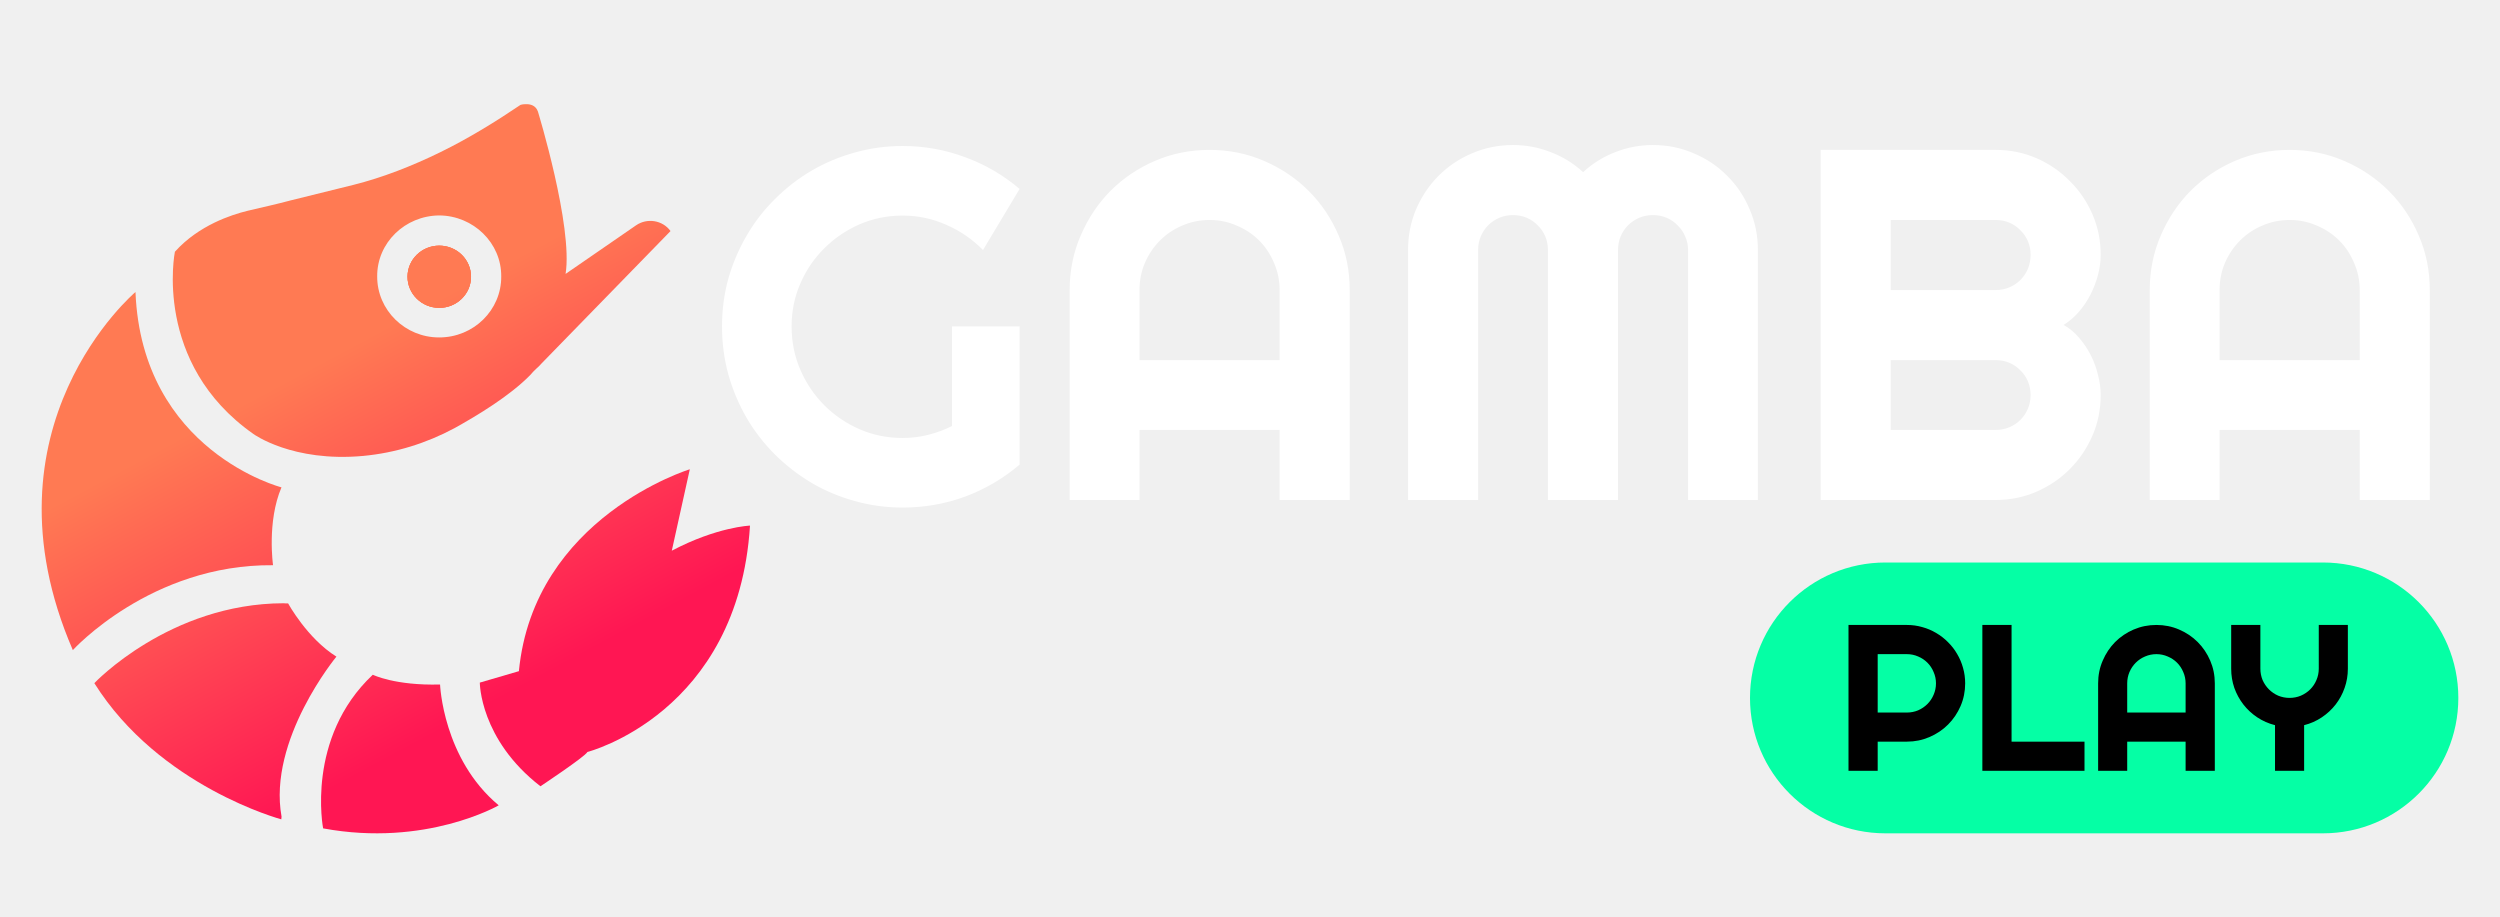
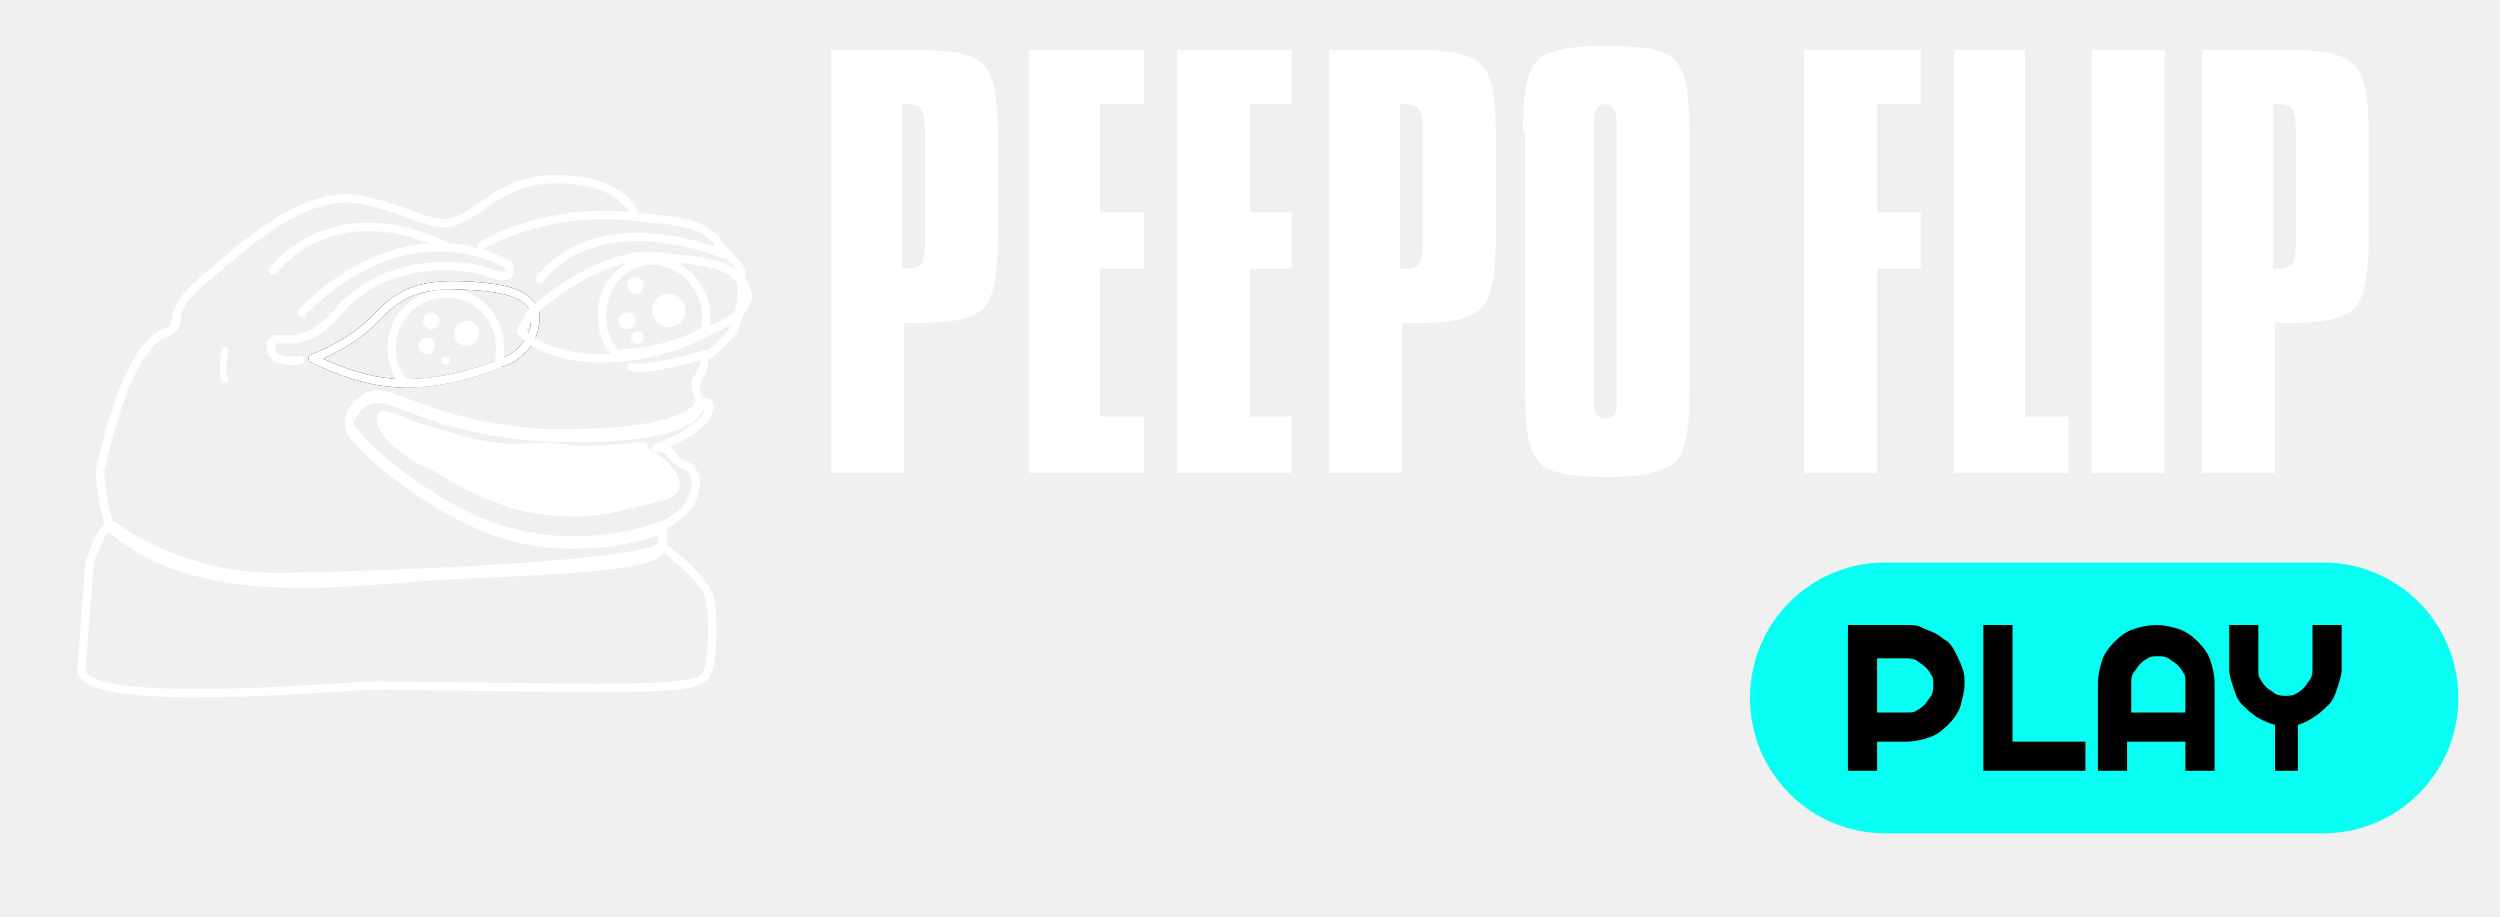
- <svg xmlns="http://www.w3.org/2000/svg" width="120" height="44" viewBox="0 0 120 44" fill="none">
-   <path d="M48.942 22.301C48.161 22.965 47.29 23.477 46.329 23.836C45.368 24.188 44.368 24.363 43.329 24.363C42.532 24.363 41.762 24.258 41.02 24.047C40.286 23.844 39.598 23.555 38.958 23.18C38.317 22.797 37.731 22.344 37.2 21.82C36.669 21.289 36.215 20.703 35.84 20.062C35.465 19.414 35.172 18.719 34.961 17.977C34.758 17.234 34.657 16.465 34.657 15.668C34.657 14.871 34.758 14.105 34.961 13.371C35.172 12.637 35.465 11.949 35.84 11.309C36.215 10.66 36.669 10.074 37.2 9.551C37.731 9.02 38.317 8.566 38.958 8.191C39.598 7.816 40.286 7.527 41.02 7.324C41.762 7.113 42.532 7.008 43.329 7.008C44.368 7.008 45.368 7.188 46.329 7.547C47.29 7.898 48.161 8.406 48.942 9.07L47.184 12C46.676 11.484 46.09 11.082 45.426 10.793C44.762 10.496 44.063 10.348 43.329 10.348C42.594 10.348 41.903 10.488 41.254 10.77C40.614 11.051 40.051 11.434 39.567 11.918C39.083 12.395 38.7 12.957 38.419 13.605C38.137 14.246 37.997 14.934 37.997 15.668C37.997 16.41 38.137 17.105 38.419 17.754C38.7 18.402 39.083 18.969 39.567 19.453C40.051 19.938 40.614 20.32 41.254 20.602C41.903 20.883 42.594 21.023 43.329 21.023C43.751 21.023 44.161 20.973 44.559 20.871C44.958 20.77 45.336 20.629 45.696 20.449V15.668H48.942V22.301ZM61.422 17.285V13.922C61.422 13.461 61.333 13.027 61.153 12.621C60.981 12.207 60.743 11.848 60.438 11.543C60.133 11.238 59.774 11 59.36 10.828C58.954 10.648 58.52 10.559 58.059 10.559C57.598 10.559 57.161 10.648 56.747 10.828C56.34 11 55.985 11.238 55.68 11.543C55.376 11.848 55.133 12.207 54.954 12.621C54.782 13.027 54.696 13.461 54.696 13.922V17.285H61.422ZM64.786 24H61.422V20.637H54.696V24H51.344V13.922C51.344 12.992 51.52 12.121 51.872 11.309C52.223 10.488 52.7 9.773 53.301 9.164C53.911 8.555 54.622 8.074 55.434 7.723C56.254 7.371 57.129 7.195 58.059 7.195C58.989 7.195 59.86 7.371 60.672 7.723C61.493 8.074 62.208 8.555 62.817 9.164C63.426 9.773 63.907 10.488 64.258 11.309C64.61 12.121 64.786 12.992 64.786 13.922V24ZM84.379 24H81.028V12C81.028 11.766 80.981 11.547 80.887 11.344C80.801 11.141 80.68 10.965 80.524 10.816C80.376 10.66 80.2 10.539 79.997 10.453C79.793 10.367 79.575 10.324 79.34 10.324C79.106 10.324 78.887 10.367 78.684 10.453C78.481 10.539 78.301 10.66 78.145 10.816C77.997 10.965 77.879 11.141 77.793 11.344C77.707 11.547 77.665 11.766 77.665 12V24H74.301V12C74.301 11.766 74.258 11.547 74.172 11.344C74.086 11.141 73.965 10.965 73.809 10.816C73.661 10.66 73.485 10.539 73.282 10.453C73.079 10.367 72.86 10.324 72.626 10.324C72.391 10.324 72.172 10.367 71.969 10.453C71.766 10.539 71.586 10.66 71.43 10.816C71.282 10.965 71.165 11.141 71.079 11.344C70.993 11.547 70.95 11.766 70.95 12V24H67.586V12C67.586 11.305 67.715 10.652 67.973 10.043C68.239 9.426 68.598 8.891 69.051 8.438C69.512 7.977 70.047 7.617 70.657 7.359C71.274 7.094 71.93 6.961 72.626 6.961C73.251 6.961 73.852 7.074 74.43 7.301C75.008 7.52 75.528 7.84 75.989 8.262C76.45 7.84 76.965 7.52 77.536 7.301C78.114 7.074 78.715 6.961 79.34 6.961C80.036 6.961 80.688 7.094 81.297 7.359C81.915 7.617 82.45 7.977 82.903 8.438C83.364 8.891 83.723 9.426 83.981 10.043C84.247 10.652 84.379 11.305 84.379 12V24ZM100.833 18.961C100.833 19.656 100.7 20.309 100.434 20.918C100.168 21.527 99.805 22.062 99.344 22.523C98.891 22.977 98.36 23.336 97.751 23.602C97.141 23.867 96.489 24 95.793 24H87.391V7.195H95.793C96.489 7.195 97.141 7.328 97.751 7.594C98.36 7.859 98.891 8.223 99.344 8.684C99.805 9.137 100.168 9.668 100.434 10.277C100.7 10.887 100.833 11.539 100.833 12.234C100.833 12.547 100.79 12.867 100.704 13.195C100.618 13.523 100.497 13.84 100.34 14.145C100.184 14.449 99.997 14.727 99.778 14.977C99.559 15.227 99.317 15.434 99.051 15.598C99.325 15.746 99.571 15.949 99.79 16.207C100.008 16.457 100.196 16.734 100.352 17.039C100.508 17.344 100.625 17.664 100.704 18C100.79 18.328 100.833 18.648 100.833 18.961ZM90.754 20.637H95.793C96.028 20.637 96.247 20.594 96.45 20.508C96.653 20.422 96.829 20.305 96.977 20.156C97.133 20 97.254 19.82 97.34 19.617C97.426 19.414 97.469 19.195 97.469 18.961C97.469 18.727 97.426 18.508 97.34 18.305C97.254 18.102 97.133 17.926 96.977 17.777C96.829 17.621 96.653 17.5 96.45 17.414C96.247 17.328 96.028 17.285 95.793 17.285H90.754V20.637ZM90.754 13.922H95.793C96.028 13.922 96.247 13.879 96.45 13.793C96.653 13.707 96.829 13.59 96.977 13.441C97.133 13.285 97.254 13.105 97.34 12.902C97.426 12.691 97.469 12.469 97.469 12.234C97.469 12 97.426 11.781 97.34 11.578C97.254 11.375 97.133 11.199 96.977 11.051C96.829 10.895 96.653 10.773 96.45 10.688C96.247 10.602 96.028 10.559 95.793 10.559H90.754V13.922ZM113.266 17.285V13.922C113.266 13.461 113.176 13.027 112.997 12.621C112.825 12.207 112.586 11.848 112.282 11.543C111.977 11.238 111.618 11 111.204 10.828C110.797 10.648 110.364 10.559 109.903 10.559C109.442 10.559 109.004 10.648 108.59 10.828C108.184 11 107.829 11.238 107.524 11.543C107.219 11.848 106.977 12.207 106.797 12.621C106.625 13.027 106.54 13.461 106.54 13.922V17.285H113.266ZM116.629 24H113.266V20.637H106.54V24H103.188V13.922C103.188 12.992 103.364 12.121 103.715 11.309C104.067 10.488 104.543 9.773 105.145 9.164C105.754 8.555 106.465 8.074 107.278 7.723C108.098 7.371 108.973 7.195 109.903 7.195C110.833 7.195 111.704 7.371 112.516 7.723C113.336 8.074 114.051 8.555 114.661 9.164C115.27 9.773 115.75 10.488 116.102 11.309C116.454 12.121 116.629 12.992 116.629 13.922V24Z" fill="white" />
-   <path d="M3.496 31.205C3.496 31.205 7.24 27.075 13.106 27.13C13.106 27.13 12.806 25.038 13.511 23.393C13.511 23.393 6.808 21.665 6.503 14.017C6.503 14.017 -1.147 20.472 3.496 31.205Z" fill="url(#paint0_linear_638_1116)" />
-   <path d="M4.528 32.791C7.645 37.759 13.502 39.328 13.502 39.328L13.514 39.197C12.849 35.508 16.148 31.518 16.148 31.518C14.751 30.649 13.83 28.964 13.83 28.964C13.747 28.968 13.68 28.962 13.613 28.956C8.133 28.969 4.528 32.791 4.528 32.791Z" fill="url(#paint1_linear_638_1116)" />
-   <path d="M15.51 39.762C20.444 40.677 23.938 38.656 23.938 38.656C21.26 36.428 21.123 32.856 21.123 32.856C18.961 32.916 17.894 32.387 17.894 32.387C14.663 35.427 15.51 39.762 15.51 39.762Z" fill="url(#paint2_linear_638_1116)" />
-   <path d="M24.907 32.216L23.031 32.765C23.031 32.765 23.027 35.486 25.941 37.741C25.941 37.741 28.074 36.327 28.198 36.094C28.198 36.094 35.43 34.25 36 25.229C36 25.229 34.422 25.287 32.246 26.434L33.111 22.525C33.111 22.525 25.622 24.819 24.907 32.216Z" fill="url(#paint3_linear_638_1116)" />
-   <path d="M22.609 13.284C22.609 14.108 21.927 14.777 21.085 14.777C20.244 14.777 19.561 14.108 19.561 13.284C19.561 12.46 20.244 11.792 21.085 11.792C21.927 11.792 22.609 12.46 22.609 13.284Z" fill="url(#paint4_linear_638_1116)" />
-   <path d="M24.984 5.034C23.8 5.835 22.509 6.632 21.145 7.301C19.782 7.969 18.372 8.518 16.98 8.87L13.965 9.616C13.265 9.804 12.547 9.961 11.855 10.125C11.13 10.306 9.544 10.804 8.395 12.084C8.395 12.084 7.319 17.433 12.164 20.831C12.164 20.831 14.029 22.196 17.435 21.884C18.985 21.738 20.464 21.277 21.817 20.551C22.917 19.941 24.47 19.004 25.454 17.999C25.541 17.89 25.638 17.797 25.734 17.704C25.806 17.644 25.903 17.551 26.006 17.433L32.185 11.091C31.807 10.567 31.062 10.448 30.527 10.818L27.148 13.148C27.511 10.879 25.82 5.354 25.82 5.354C25.717 5.056 25.448 4.993 25.241 5.001C25.091 4.998 24.984 5.034 24.984 5.034ZM18.105 13.268C18.093 11.655 19.44 10.352 21.087 10.341C22.725 10.354 24.073 11.665 24.059 13.27C24.071 14.882 22.732 16.201 21.077 16.197C19.447 16.199 18.1 14.889 18.105 13.268Z" fill="url(#paint5_linear_638_1116)" />
-   <path d="M22.609 13.283C22.609 14.107 21.927 14.776 21.085 14.776C20.244 14.776 19.561 14.107 19.561 13.283C19.561 12.459 20.244 11.791 21.085 11.791C21.927 11.791 22.609 12.459 22.609 13.283Z" fill="url(#paint6_linear_638_1116)" />
-   <path d="M22.609 13.283C22.609 14.107 21.927 14.776 21.085 14.776C20.244 14.776 19.561 14.107 19.561 13.283C19.561 12.459 20.244 11.791 21.085 11.791C21.927 11.791 22.609 12.459 22.609 13.283Z" fill="url(#paint7_linear_638_1116)" />
-   <rect x="84" y="27" width="34" height="13" rx="6.5" fill="#05FFA5" />
-   <path d="M90.129 31.399V34.202H91.53C91.722 34.202 91.903 34.166 92.072 34.095C92.242 34.02 92.39 33.919 92.517 33.792C92.644 33.665 92.743 33.517 92.814 33.348C92.889 33.175 92.927 32.993 92.927 32.801C92.927 32.609 92.889 32.428 92.814 32.259C92.743 32.086 92.644 31.936 92.517 31.81C92.39 31.683 92.242 31.583 92.072 31.512C91.903 31.437 91.722 31.399 91.53 31.399H90.129ZM90.129 37H88.728V29.998H91.53C91.787 29.998 92.035 30.032 92.272 30.101C92.51 30.166 92.731 30.26 92.936 30.384C93.145 30.504 93.334 30.651 93.503 30.823C93.675 30.992 93.822 31.181 93.942 31.39C94.066 31.598 94.16 31.821 94.226 32.059C94.294 32.296 94.328 32.544 94.328 32.801C94.328 33.185 94.255 33.548 94.108 33.89C93.962 34.228 93.762 34.524 93.508 34.778C93.254 35.032 92.956 35.232 92.614 35.379C92.276 35.525 91.914 35.599 91.53 35.599H90.129V37ZM100.056 37H95.153V29.998H96.555V35.599H100.056V37ZM104.909 34.202V32.801C104.909 32.609 104.872 32.428 104.797 32.259C104.725 32.086 104.626 31.936 104.499 31.81C104.372 31.683 104.222 31.583 104.05 31.512C103.881 31.437 103.7 31.399 103.508 31.399C103.316 31.399 103.133 31.437 102.961 31.512C102.792 31.583 102.644 31.683 102.517 31.81C102.39 31.936 102.289 32.086 102.214 32.259C102.142 32.428 102.106 32.609 102.106 32.801V34.202H104.909ZM106.311 37H104.909V35.599H102.106V37H100.71V32.801C100.71 32.413 100.783 32.05 100.93 31.712C101.076 31.37 101.275 31.072 101.525 30.818C101.779 30.564 102.076 30.364 102.414 30.218C102.756 30.071 103.12 29.998 103.508 29.998C103.895 29.998 104.258 30.071 104.597 30.218C104.938 30.364 105.236 30.564 105.49 30.818C105.744 31.072 105.944 31.37 106.091 31.712C106.237 32.05 106.311 32.413 106.311 32.801V37ZM110.598 37H109.201V34.808C108.892 34.73 108.607 34.604 108.347 34.432C108.09 34.259 107.868 34.054 107.683 33.816C107.497 33.575 107.352 33.31 107.248 33.02C107.147 32.727 107.097 32.42 107.097 32.098V29.998H108.498V32.098C108.498 32.29 108.534 32.472 108.605 32.645C108.68 32.814 108.781 32.962 108.908 33.089C109.035 33.216 109.183 33.317 109.353 33.392C109.525 33.463 109.707 33.499 109.899 33.499C110.091 33.499 110.272 33.463 110.441 33.392C110.614 33.317 110.764 33.216 110.891 33.089C111.018 32.962 111.117 32.814 111.188 32.645C111.263 32.472 111.301 32.29 111.301 32.098V29.998H112.697V32.098C112.697 32.42 112.645 32.727 112.541 33.02C112.44 33.31 112.297 33.575 112.111 33.816C111.926 34.054 111.704 34.259 111.447 34.432C111.19 34.604 110.907 34.73 110.598 34.808V37Z" fill="black" />
-   <defs>
-     <linearGradient id="paint0_linear_638_1116" x1="14.759" y1="38.489" x2="6.117" y2="22.374" gradientUnits="userSpaceOnUse">
-       <stop stop-color="#FF1653" />
-       <stop offset="1" stop-color="#FF7A53" />
-     </linearGradient>
-     <linearGradient id="paint1_linear_638_1116" x1="14.082" y1="38.85" x2="5.441" y2="22.735" gradientUnits="userSpaceOnUse">
-       <stop stop-color="#FF1653" />
-       <stop offset="1" stop-color="#FF7A53" />
-     </linearGradient>
-     <linearGradient id="paint2_linear_638_1116" x1="18.437" y1="36.516" x2="9.795" y2="20.402" gradientUnits="userSpaceOnUse">
-       <stop stop-color="#FF1653" />
-       <stop offset="1" stop-color="#FF7A53" />
-     </linearGradient>
-     <linearGradient id="paint3_linear_638_1116" x1="29.952" y1="30.339" x2="21.311" y2="14.225" gradientUnits="userSpaceOnUse">
-       <stop stop-color="#FF1653" />
-       <stop offset="1" stop-color="#FF7A53" />
-     </linearGradient>
-     <linearGradient id="paint4_linear_638_1116" x1="30.472" y1="30.064" x2="21.831" y2="13.95" gradientUnits="userSpaceOnUse">
-       <stop stop-color="#FF1653" />
-       <stop offset="1" stop-color="#FF7A53" />
-     </linearGradient>
-     <linearGradient id="paint5_linear_638_1116" x1="29.74" y1="30.452" x2="21.099" y2="14.338" gradientUnits="userSpaceOnUse">
-       <stop stop-color="#FF1653" />
-       <stop offset="1" stop-color="#FF7A53" />
-     </linearGradient>
-     <linearGradient id="paint6_linear_638_1116" x1="30.472" y1="30.063" x2="21.831" y2="13.948" gradientUnits="userSpaceOnUse">
-       <stop stop-color="#FF1653" />
-       <stop offset="1" stop-color="#FF7A53" />
-     </linearGradient>
-     <linearGradient id="paint7_linear_638_1116" x1="30.472" y1="30.063" x2="21.831" y2="13.948" gradientUnits="userSpaceOnUse">
-       <stop stop-color="#FF1653" />
-       <stop offset="1" stop-color="#FF7A53" />
-     </linearGradient>
-   </defs>
+ <svg xmlns="http://www.w3.org/2000/svg" version="1.1" id="Layer_1" x="0px" y="0px" viewBox="0 0 120 44" style="enable-background:new 0 0 120 44;" xml:space="preserve">
+   <style type="text/css">
+ 	.st0{fill:#06FFF2;}
+ 	.st1{fill:none;stroke:#FFFFFF;stroke-width:0.4;stroke-linecap:round;stroke-linejoin:round;stroke-miterlimit:10;}
+ 	.st2{fill:none;stroke:#FFFFFF;stroke-width:0.314;stroke-linecap:round;stroke-linejoin:round;stroke-miterlimit:10;}
+ 	.st3{fill:none;}
+ 	.st4{fill:#FFFFFF;}
+ 	.st5{fill:none;stroke:#000000;stroke-width:0.4;stroke-linecap:round;stroke-linejoin:round;stroke-miterlimit:10;}
+ </style>
+   <path class="st0" d="M90.5,27h21c3.6,0,6.5,2.9,6.5,6.5l0,0c0,3.6-2.9,6.5-6.5,6.5h-21c-3.6,0-6.5-2.9-6.5-6.5l0,0  C84,29.9,86.9,27,90.5,27z" />
+   <path d="M90.1,31.4v2.8h1.4c0.2,0,0.4,0,0.5-0.1c0.2-0.1,0.3-0.2,0.4-0.3c0.1-0.1,0.2-0.3,0.3-0.4c0.1-0.2,0.1-0.4,0.1-0.5  c0-0.2,0-0.4-0.1-0.5c-0.1-0.2-0.2-0.3-0.3-0.4c-0.1-0.1-0.3-0.2-0.4-0.3c-0.2-0.1-0.4-0.1-0.5-0.1H90.1z M90.1,37h-1.4v-7h2.8  c0.3,0,0.5,0,0.7,0.1c0.2,0.1,0.5,0.2,0.7,0.3c0.2,0.1,0.4,0.3,0.6,0.4c0.2,0.2,0.3,0.4,0.4,0.6c0.1,0.2,0.2,0.4,0.3,0.7  c0.1,0.2,0.1,0.5,0.1,0.7c0,0.4-0.1,0.7-0.2,1.1c-0.1,0.3-0.3,0.6-0.6,0.9c-0.3,0.3-0.6,0.5-0.9,0.6c-0.3,0.1-0.7,0.2-1.1,0.2h-1.4  V37z M100.1,37h-4.9v-7h1.4v5.6h3.5V37z M104.9,34.2v-1.4c0-0.2,0-0.4-0.1-0.5c-0.1-0.2-0.2-0.3-0.3-0.4c-0.1-0.1-0.3-0.2-0.4-0.3  c-0.2-0.1-0.4-0.1-0.5-0.1c-0.2,0-0.4,0-0.5,0.1c-0.2,0.1-0.3,0.2-0.4,0.3c-0.1,0.1-0.2,0.3-0.3,0.4c-0.1,0.2-0.1,0.3-0.1,0.5v1.4  H104.9z M106.3,37h-1.4v-1.4h-2.8V37h-1.4v-4.2c0-0.4,0.1-0.8,0.2-1.1c0.1-0.3,0.3-0.6,0.6-0.9c0.3-0.3,0.6-0.5,0.9-0.6  c0.3-0.1,0.7-0.2,1.1-0.2c0.4,0,0.8,0.1,1.1,0.2c0.3,0.1,0.6,0.3,0.9,0.6c0.3,0.3,0.5,0.6,0.6,0.9c0.1,0.3,0.2,0.7,0.2,1.1V37z   M110.6,37h-1.4v-2.2c-0.3-0.1-0.6-0.2-0.9-0.4c-0.3-0.2-0.5-0.4-0.7-0.6c-0.2-0.2-0.3-0.5-0.4-0.8c-0.1-0.3-0.2-0.6-0.2-0.9V30h1.4  v2.1c0,0.2,0,0.4,0.1,0.5c0.1,0.2,0.2,0.3,0.3,0.4c0.1,0.1,0.3,0.2,0.4,0.3c0.2,0.1,0.4,0.1,0.5,0.1s0.4,0,0.5-0.1  c0.2-0.1,0.3-0.2,0.4-0.3c0.1-0.1,0.2-0.3,0.3-0.4c0.1-0.2,0.1-0.4,0.1-0.5V30h1.4v2.1c0,0.3-0.1,0.6-0.2,0.9  c-0.1,0.3-0.2,0.6-0.4,0.8c-0.2,0.2-0.4,0.4-0.7,0.6c-0.3,0.2-0.5,0.3-0.8,0.4V37z" />
+   <g>
+     <path class="st1" d="M4.3,27c0.3-0.8,0.6-1.7,1.1-1.8c0.9,0.7,3.9,2.6,8.4,2.5s16.8-0.5,18-1.5c0.8,0.7,1.6,1.3,2.1,2.1   c0.4,0.6,0.3,2.7,0.2,3.4c-0.3,1.5,0.1,1.4-16.1,1.2c-1.1,0-13.8,1.2-14.1-0.7L4.3,27z" />
+     <path class="st1" d="M35.5,13.3C35.5,13.3,35.5,13.3,35.5,13.3c0.4-0.3-0.7-1.2-0.9-1.4c-0.7-1.5-3.1-1.3-4.1-1.5   c-0.2-0.7-1.2-1.8-3.8-1.8c-2.6,0-3.6,1.6-4.8,2c-1.2,0.4-1.8-0.4-4.5-1c-2.8-0.6-5.8,2.3-7.7,3.9c-1.9,1.6-0.8,2-1.6,2.4   c-2,0.6-3,5.5-3.3,6.7c0,0,0.1,2.1,0.6,2.8c4.3,3.8,11.9,2.4,16.4,2.2c4.6-0.2,9.6-0.4,9.9-1.2c0,0,0.2-0.5,0.1-1   c-1.5,0.6-4.2,1.1-7.1,0.4c-3.5-0.9-6.9-3.9-7.3-4.4s-1.2-1,0-2c1.2-1,2.6,1.2,8.8,1.6c6.1,0.2,7.1-0.9,7.3-1.3   c0.1-0.1,0.1-0.2,0.2-0.2c0.1,0,0.1,0,0.2,0c0,0,0-0.1-0.1-0.1c-0.5-0.3-0.4-1.1-0.4-1.1c0.7-1,0.2-1,0.5-1.2   c0.4-0.2,1.3-1.2,1.4-1.4c0-0.1,0-0.2,0.1-0.4C35.6,14.6,35.7,13.7,35.5,13.3z" />
+     <path class="st1" d="M13.1,13c0,0,2.7-3.8,8.3-1.2" />
+     <path class="st1" d="M23.1,11.8c0,0,3-1.9,7.4-1.4" />
+     <path class="st1" d="M34.7,12.2c0,0-5.8-2.5-8.8,1.2" />
+     <path class="st1" d="M14.5,15c0,0,4.5-5.1,9.9-2.3c0.1,0.3,0.2,0.8-0.9,0.4c-1.1-0.5-5.1-0.8-7.3,1.9c-1.9,2.2-3.1,0.7-3.2,1.6   c-0.1,0.9,1.4,0.7,1.4,0.7" />
+     <path class="st2" d="M10.8,16.8c0,0-0.2,1.2,0,1.4" />
+     <path class="st1" d="M33.9,17c0,0-3,0.9-3.6,0.6" />
+     <path class="st3" d="M32,21.8c0,0.3,0.5,0.2,0.9,0.5l0.1-0.1c0.1,0.1,0.3,0.2,0.3,0.3c0.1,0.1,0.2,0.3,0.2,0.6   c-0.1,0.5-0.2,1.1-0.8,1.6c0,0,0,0,0,0c-0.2,0.1-0.5,0.2-0.8,0.3c0,0,0,0,0,0.1c-1.5,0.6-4.2,1.1-7.1,0.4c-3.5-0.9-6.9-3.9-7.3-4.4   s-1.2-1,0-2c1.2-1,2.6,1.2,8.8,1.6c6.1,0.2,7.1-0.9,7.3-1.3c0.1-0.1,0.1-0.2,0.2-0.2c0.1,0,0.1,0,0.2,0c0.1,0.4-1.5,1.4-1.8,1.8   c0,0-0.7,0.3-0.7,0.3L32,21.8z" />
+     <path class="st4" d="M29.9,21.4c0,0-6.1,1.1-10.5-1.1c-0.5-0.2-1.6-0.2-0.8,0.6c0.8,0.8,4.4,3.6,7.5,3.7s3.3,0,5.8-0.6   C33.9,23.5,31.3,20.9,29.9,21.4z" />
+     <path class="st1" d="M21.4,22.5c0,0-0.2-0.8,0.9-0.4s3.4,1.3,4.4,1.5s1.5-0.3,1.6-0.6c0.1-0.3,0.1-1.1-0.4-1.3   c-0.6-0.2-1.7-0.3-3.1-0.2c-1.4,0.1-4.1-0.8-4.7-1c-0.6-0.1-2-1-1.8-0.3C18.3,21,20.4,22.5,21.4,22.5z" />
+     <path class="st1" d="M33.9,19.3c0,0-0.1,0-0.2,0c-0.1,0-0.2,0.1-0.2,0.2c-0.2,0.3-1.3,1.4-7.3,1.3c-6.2-0.4-7.6-2.6-8.8-1.6   c-1.2,1-0.4,1.5,0,2s3.9,3.6,7.3,4.4c2.8,0.7,5.6,0.2,7.1-0.4c0.3-0.1,0.6-0.3,0.7-0.4c0,0,0,0,0,0c0.6-0.4,0.9-1.1,0.9-1.6   c0-0.4-0.2-0.8-0.6-0.9l0,0c-0.8-0.4-0.4-0.8-1.3-0.8h0c0.2-0.1,0.4-0.1,0.5-0.2h0c0.5-0.2,1.6-0.8,1.9-1.3   C34.1,19.6,34.1,19.3,33.9,19.3z M26.1,24.5C26.1,24.5,26.1,24.5,26.1,24.5c-1.1-0.1-2.3-0.5-3.4-1.2c-0.5-0.3-1-0.5-1.5-0.8h0   c-0.7-0.4-1.4-0.7-1.8-1.1c0,0,0,0,0,0c-0.1-0.1-0.2-0.1-0.3-0.2c0,0,0,0,0,0c-0.2-0.2-0.4-0.3-0.5-0.4c0,0,0,0,0,0   c-0.1-0.2-0.2-0.3-0.1-0.5c0,0,0-0.1,0.1-0.1c0.1-0.1,0.1-0.1,0.2-0.1h0c0,0,0.1,0,0.1,0c0,0,0,0,0,0c0,0,0,0,0,0c0,0,0,0,0,0   c0,0,0,0,0,0c0.2,0,0.6,0.2,1,0.4c0,0,0,0,0,0c0.1,0,0.2,0.1,0.3,0.1c0,0,0,0,0,0c0.1,0,0.2,0.1,0.4,0.1c0,0,0,0,0,0   c0.8,0.3,1.9,0.6,3.3,0.8c0,0,0,0,0,0c0.3,0,0.6,0.1,0.9,0.1c0,0,0,0,0,0c0.3,0,0.7,0,1,0h0c0,0,0.1,0,0.1,0c0.3,0,0.5,0,0.8,0   c0,0,0,0,0,0c0.3,0,0.6,0,0.9,0h0c1.6,0,2.6-0.1,3.2-0.2c0,0,0.1,0,0.1,0c0,0,0,0,0,0c-0.2,0.1,0,0.4,0.6,0.9   c0.6,0.5,1,0.9,0.5,1.3c0,0,0,0,0,0c-0.3,0.2-0.8,0.4-1.8,0.6C28.8,24.6,27.5,24.7,26.1,24.5z" />
+     <path class="st5" d="M25.3,16.5c-0.2,0.3-0.6,0.7-1.2,0.9c-0.1,0-0.1,0-0.2,0.1c-1.1,0.4-2.6,0.9-4.5,0.9c-1.3,0-2.8-0.4-4.4-1.2   c0,0,1.7-0.6,2.8-1.7c1.1-1.1,1.8-1.9,4.4-1.8c2.6,0.1,3.1,0.6,3.4,1.1c0,0.1,0.1,0.2,0.1,0.3c0,0,0,0,0,0   C25.7,15.4,25.7,16,25.3,16.5z" />
+     <path class="st1" d="M33.8,16c0.7-0.3,1.2-0.6,1.6-0.9c0.3-0.3,0.5-0.6,0.5-0.9c-0.1-0.4-0.2-0.7-0.5-0.9c-0.6-0.7-1.9-0.8-4-1   c-2.8-0.2-5.9,2.7-5.9,2.7l-0.5,0.9c0,0,1,1.3,3.9,1.3S33.8,16,33.8,16" />
+     <path class="st1" d="M25.3,16.5c-0.2,0.3-0.6,0.7-1.2,0.9c-0.1,0-0.1,0-0.2,0.1c-1.1,0.4-2.6,0.9-4.5,0.9c-1.3,0-2.8-0.4-4.4-1.2   c0,0,1.7-0.6,2.8-1.7c1.1-1.1,1.8-1.9,4.4-1.8c2.6,0.1,3.1,0.6,3.4,1.1c0,0.1,0.1,0.2,0.1,0.3c0,0,0,0,0,0   C25.7,15.4,25.7,16,25.3,16.5z" />
+     <path class="st3" d="M33.9,15.2c0,0.2,0,0.5-0.1,0.7v0c-1.4,0.6-3.2,1-4.2,1.1c-0.5-0.5-0.7-1.1-0.7-1.9c0-1.5,1.1-2.6,2.5-2.6   C32.8,12.6,33.9,13.8,33.9,15.2z" />
+     <path class="st1" d="M24,16.7c0,0.3,0,0.6-0.1,0.8c-1.1,0.4-2.6,0.9-4.5,0.9c-0.4-0.5-0.6-1-0.6-1.7c0-1.5,1.2-2.6,2.6-2.6   C22.8,14,24,15.2,24,16.7z" />
+     <circle class="st4" cx="22.4" cy="16" r="0.6" />
+     <circle class="st4" cx="20.7" cy="15.4" r="0.4" />
+     <circle class="st4" cx="20.5" cy="16.6" r="0.4" />
+     <circle class="st4" cx="21.4" cy="17.3" r="0.2" />
+     <path class="st1" d="M33.9,15.2c0,0.2,0,0.5-0.1,0.7v0c-1.6,0.9-3.2,1-4.2,1.1c-0.5-0.5-0.7-1.1-0.7-1.9c0-1.5,1.1-2.6,2.5-2.6   C32.8,12.6,33.9,13.8,33.9,15.2z" />
+     <circle class="st4" cx="32.1" cy="14.9" r="0.8" />
+     <circle class="st4" cx="30.5" cy="13.7" r="0.4" />
+     <circle class="st4" cx="30.1" cy="15.4" r="0.4" />
+     <circle class="st4" cx="30.6" cy="16.2" r="0.3" />
+   </g>
+   <g>
+     <path class="st4" d="M44.1,2.4c1.6,0,2.6,0.2,3.1,0.7c0.5,0.5,0.7,1.6,0.7,3.4v4.8c0,1.8-0.2,3-0.7,3.5c-0.5,0.5-1.5,0.7-3,0.7   h-0.8v7.2h-3.5V2.4H44.1z M43.3,12.9h0.3c0.3,0,0.5-0.1,0.6-0.2c0.1-0.1,0.2-0.5,0.2-1V6.3c0-0.6-0.1-1-0.2-1.1   c-0.1-0.1-0.3-0.2-0.7-0.2h-0.2V12.9z" />
+     <path class="st4" d="M54.9,2.4v2.6h-2.1v5.2h2.1v2.7h-2.1V20h2.1v2.7h-5.5V2.4H54.9z" />
+     <path class="st4" d="M62,2.4v2.6H60v5.2H62v2.7H60V20H62v2.7h-5.5V2.4H62z" />
+     <path class="st4" d="M68,2.4c1.6,0,2.6,0.2,3.1,0.7c0.5,0.5,0.7,1.6,0.7,3.4v4.8c0,1.8-0.2,3-0.7,3.5c-0.5,0.5-1.5,0.7-3,0.7h-0.8   v7.2h-3.5V2.4H68z M67.2,12.9h0.3c0.3,0,0.5-0.1,0.6-0.2s0.2-0.5,0.2-1V6.3c0-0.6-0.1-1-0.2-1.1s-0.3-0.2-0.7-0.2h-0.2V12.9z" />
+     <path class="st4" d="M73.1,6.3c0-1.8,0.2-2.9,0.7-3.4c0.5-0.5,1.6-0.7,3.3-0.7c1.8,0,2.9,0.2,3.3,0.7c0.5,0.5,0.7,1.6,0.7,3.4v12.5   c0,1.8-0.2,2.9-0.7,3.4c-0.5,0.4-1.6,0.7-3.2,0.7c-1.8,0-2.9-0.2-3.3-0.7c-0.5-0.5-0.7-1.6-0.7-3.4V6.3z M76.5,19.3   c0,0.6,0.2,0.8,0.6,0.8c0.2,0,0.3-0.1,0.4-0.2s0.1-0.3,0.1-0.7V5.9C77.6,5.3,77.4,5,77,5c-0.3,0-0.5,0.3-0.5,0.9V19.3z" />
+     <path class="st4" d="M92.2,2.4v2.6h-2.1v5.2h2.1v2.7h-2.1v9.8h-3.5V2.4H92.2z" />
+     <path class="st4" d="M97.2,2.4V20h2.1v2.7h-5.5V2.4H97.2z" />
+     <path class="st4" d="M103.9,2.4v20.3h-3.5V2.4H103.9z" />
+     <path class="st4" d="M109.9,2.4c1.6,0,2.6,0.2,3.1,0.7c0.5,0.5,0.7,1.6,0.7,3.4v4.8c0,1.8-0.2,3-0.7,3.5c-0.5,0.5-1.5,0.7-3,0.7   h-0.8v7.2h-3.5V2.4H109.9z M109.1,12.9h0.3c0.3,0,0.5-0.1,0.6-0.2s0.2-0.5,0.2-1V6.3c0-0.6-0.1-1-0.2-1.1s-0.3-0.2-0.7-0.2h-0.2   V12.9z" />
+   </g>
</svg>
